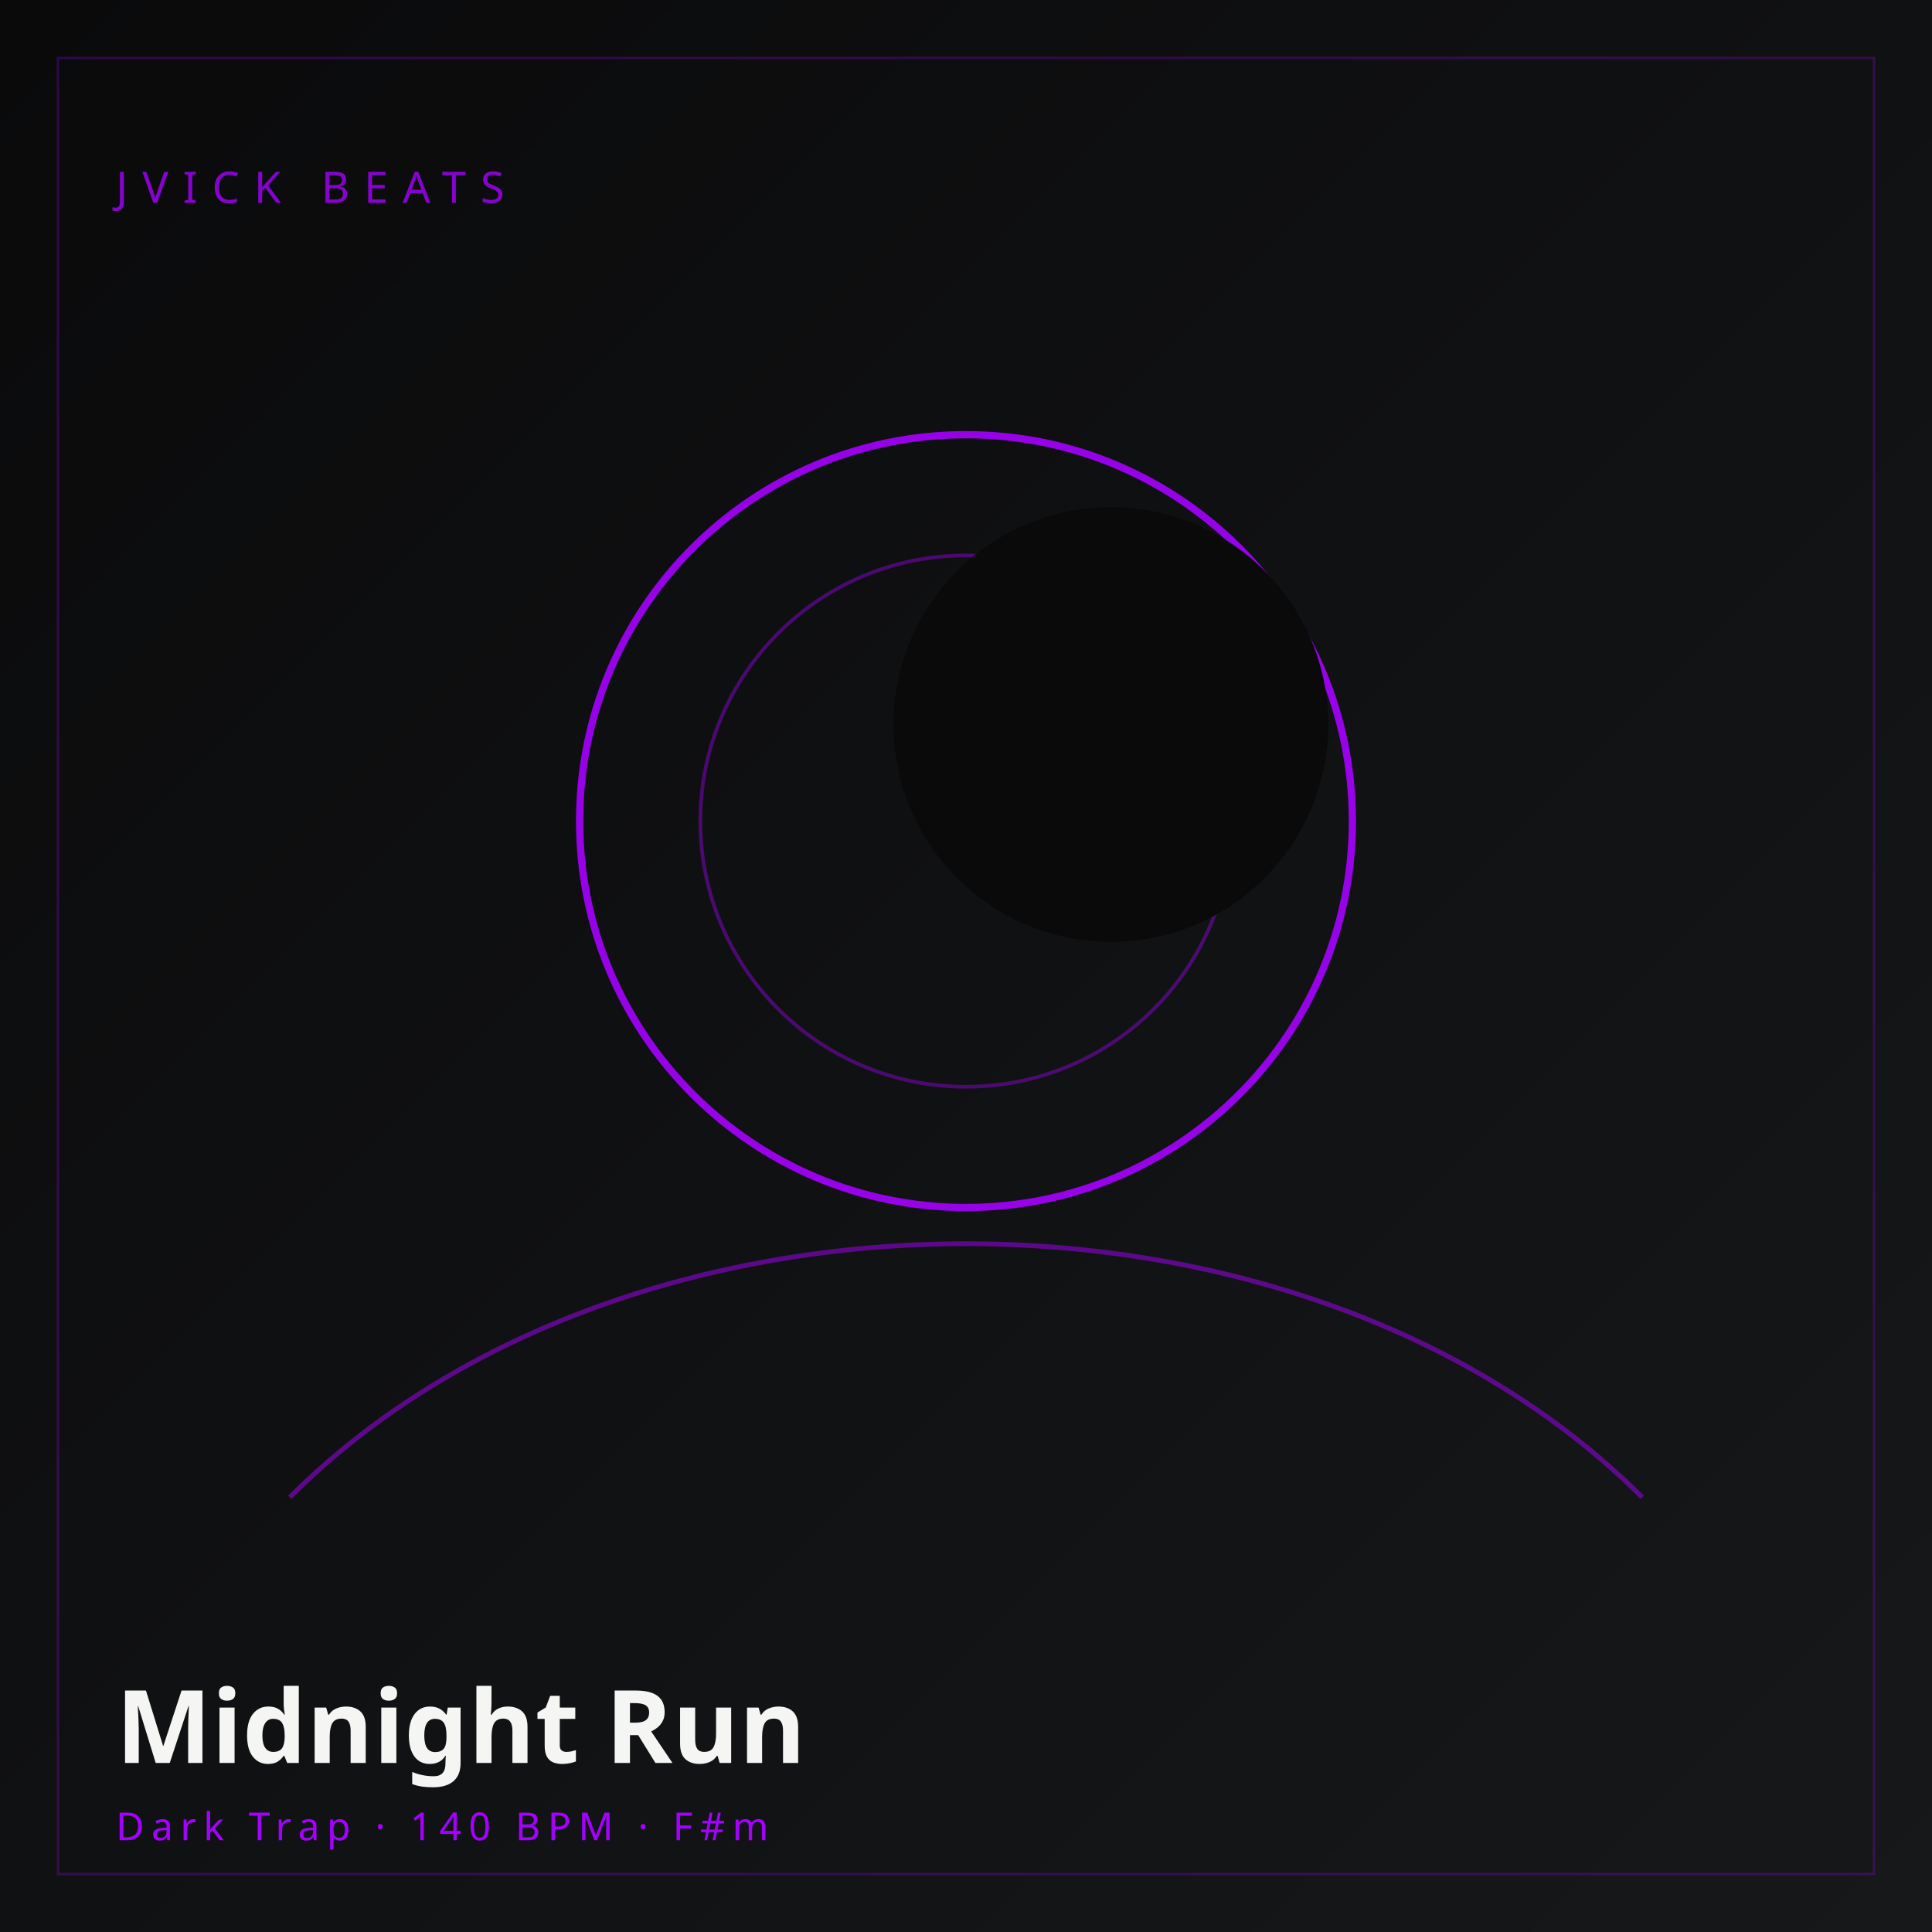
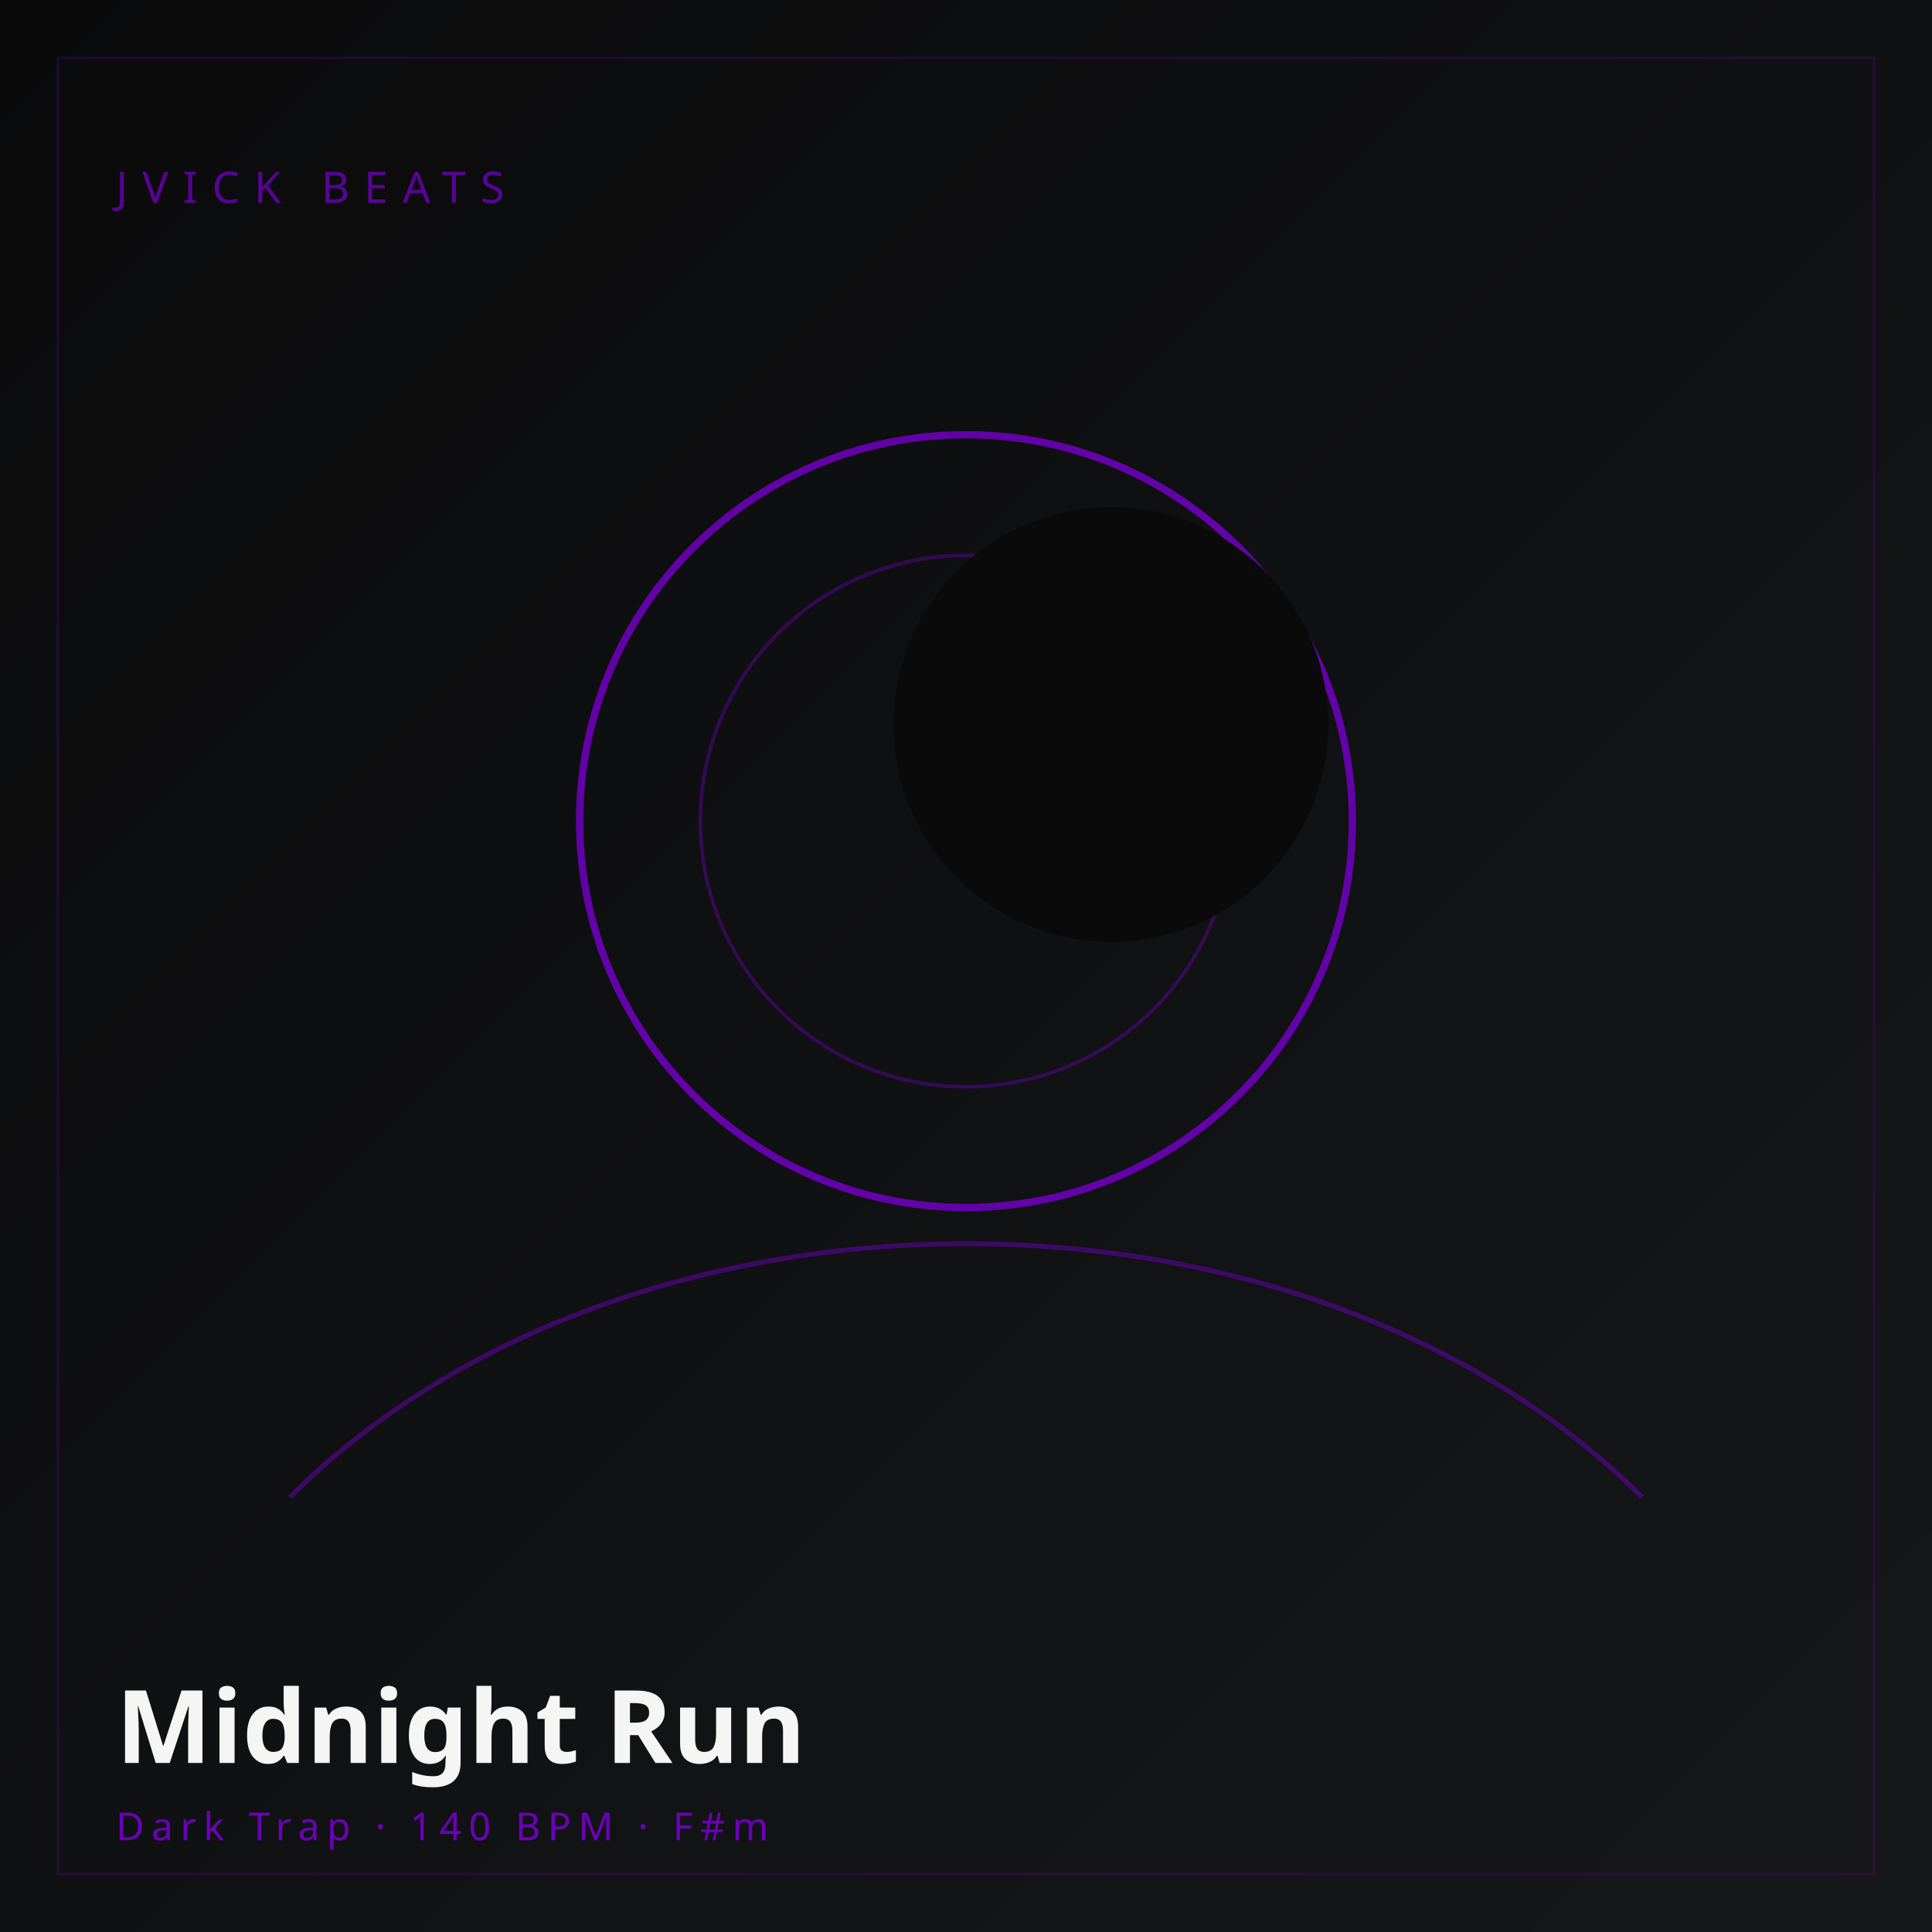
<svg xmlns="http://www.w3.org/2000/svg" viewBox="0 0 800 800" width="800" height="800">
  <defs>
    <linearGradient id="bg" x1="0" y1="0" x2="1" y2="1">
      <stop offset="0%" stop-color="#0a0a0b" />
      <stop offset="100%" stop-color="#16181a" />
    </linearGradient>
  </defs>
  <rect width="800" height="800" fill="url(#bg)" />
-   <rect x="24" y="24" width="752" height="752" fill="none" stroke="#A500FF" stroke-width="1" opacity="0.25" />
-   <circle cx="400" cy="340" r="160" fill="none" stroke="#A500FF" stroke-width="3" opacity="0.9" />
-   <circle cx="400" cy="340" r="110" fill="none" stroke="#A500FF" stroke-width="1.5" opacity="0.4" />
+   <rect x="24" y="24" width="752" height="752" fill="none" stroke="#6B00B8" stroke-width="1" opacity="0.25" />
+   <circle cx="400" cy="340" r="160" fill="none" stroke="#6B00B8" stroke-width="3" opacity="0.9" />
+   <circle cx="400" cy="340" r="110" fill="none" stroke="#6B00B8" stroke-width="1.5" opacity="0.4" />
  <circle cx="460" cy="300" r="90" fill="#0a0a0b" />
-   <path d="M120 620 C 260 480, 540 480, 680 620" fill="none" stroke="#A500FF" stroke-width="2" opacity="0.5" />
-   <text x="48" y="84" fill="#A500FF" font-family="ui-sans-serif, system-ui, sans-serif" font-size="18" letter-spacing="6" opacity="0.8">JVICK BEATS</text>
+   <path d="M120 620 C 260 480, 540 480, 680 620" fill="none" stroke="#6B00B8" stroke-width="2" opacity="0.5" />
+   <text x="48" y="84" fill="#6B00B8" font-family="ui-sans-serif, system-ui, sans-serif" font-size="18" letter-spacing="6" opacity="0.8">JVICK BEATS</text>
  <text x="48" y="730" fill="#f5f5f4" font-family="ui-sans-serif, system-ui, sans-serif" font-size="42" font-weight="700">Midnight Run</text>
-   <text x="48" y="762" fill="#A500FF" font-family="ui-sans-serif, system-ui, sans-serif" font-size="16" letter-spacing="3">Dark Trap  ·  140 BPM  ·  F#m</text>
+   <text x="48" y="762" fill="#6B00B8" font-family="ui-sans-serif, system-ui, sans-serif" font-size="16" letter-spacing="3">Dark Trap  ·  140 BPM  ·  F#m</text>
</svg>
